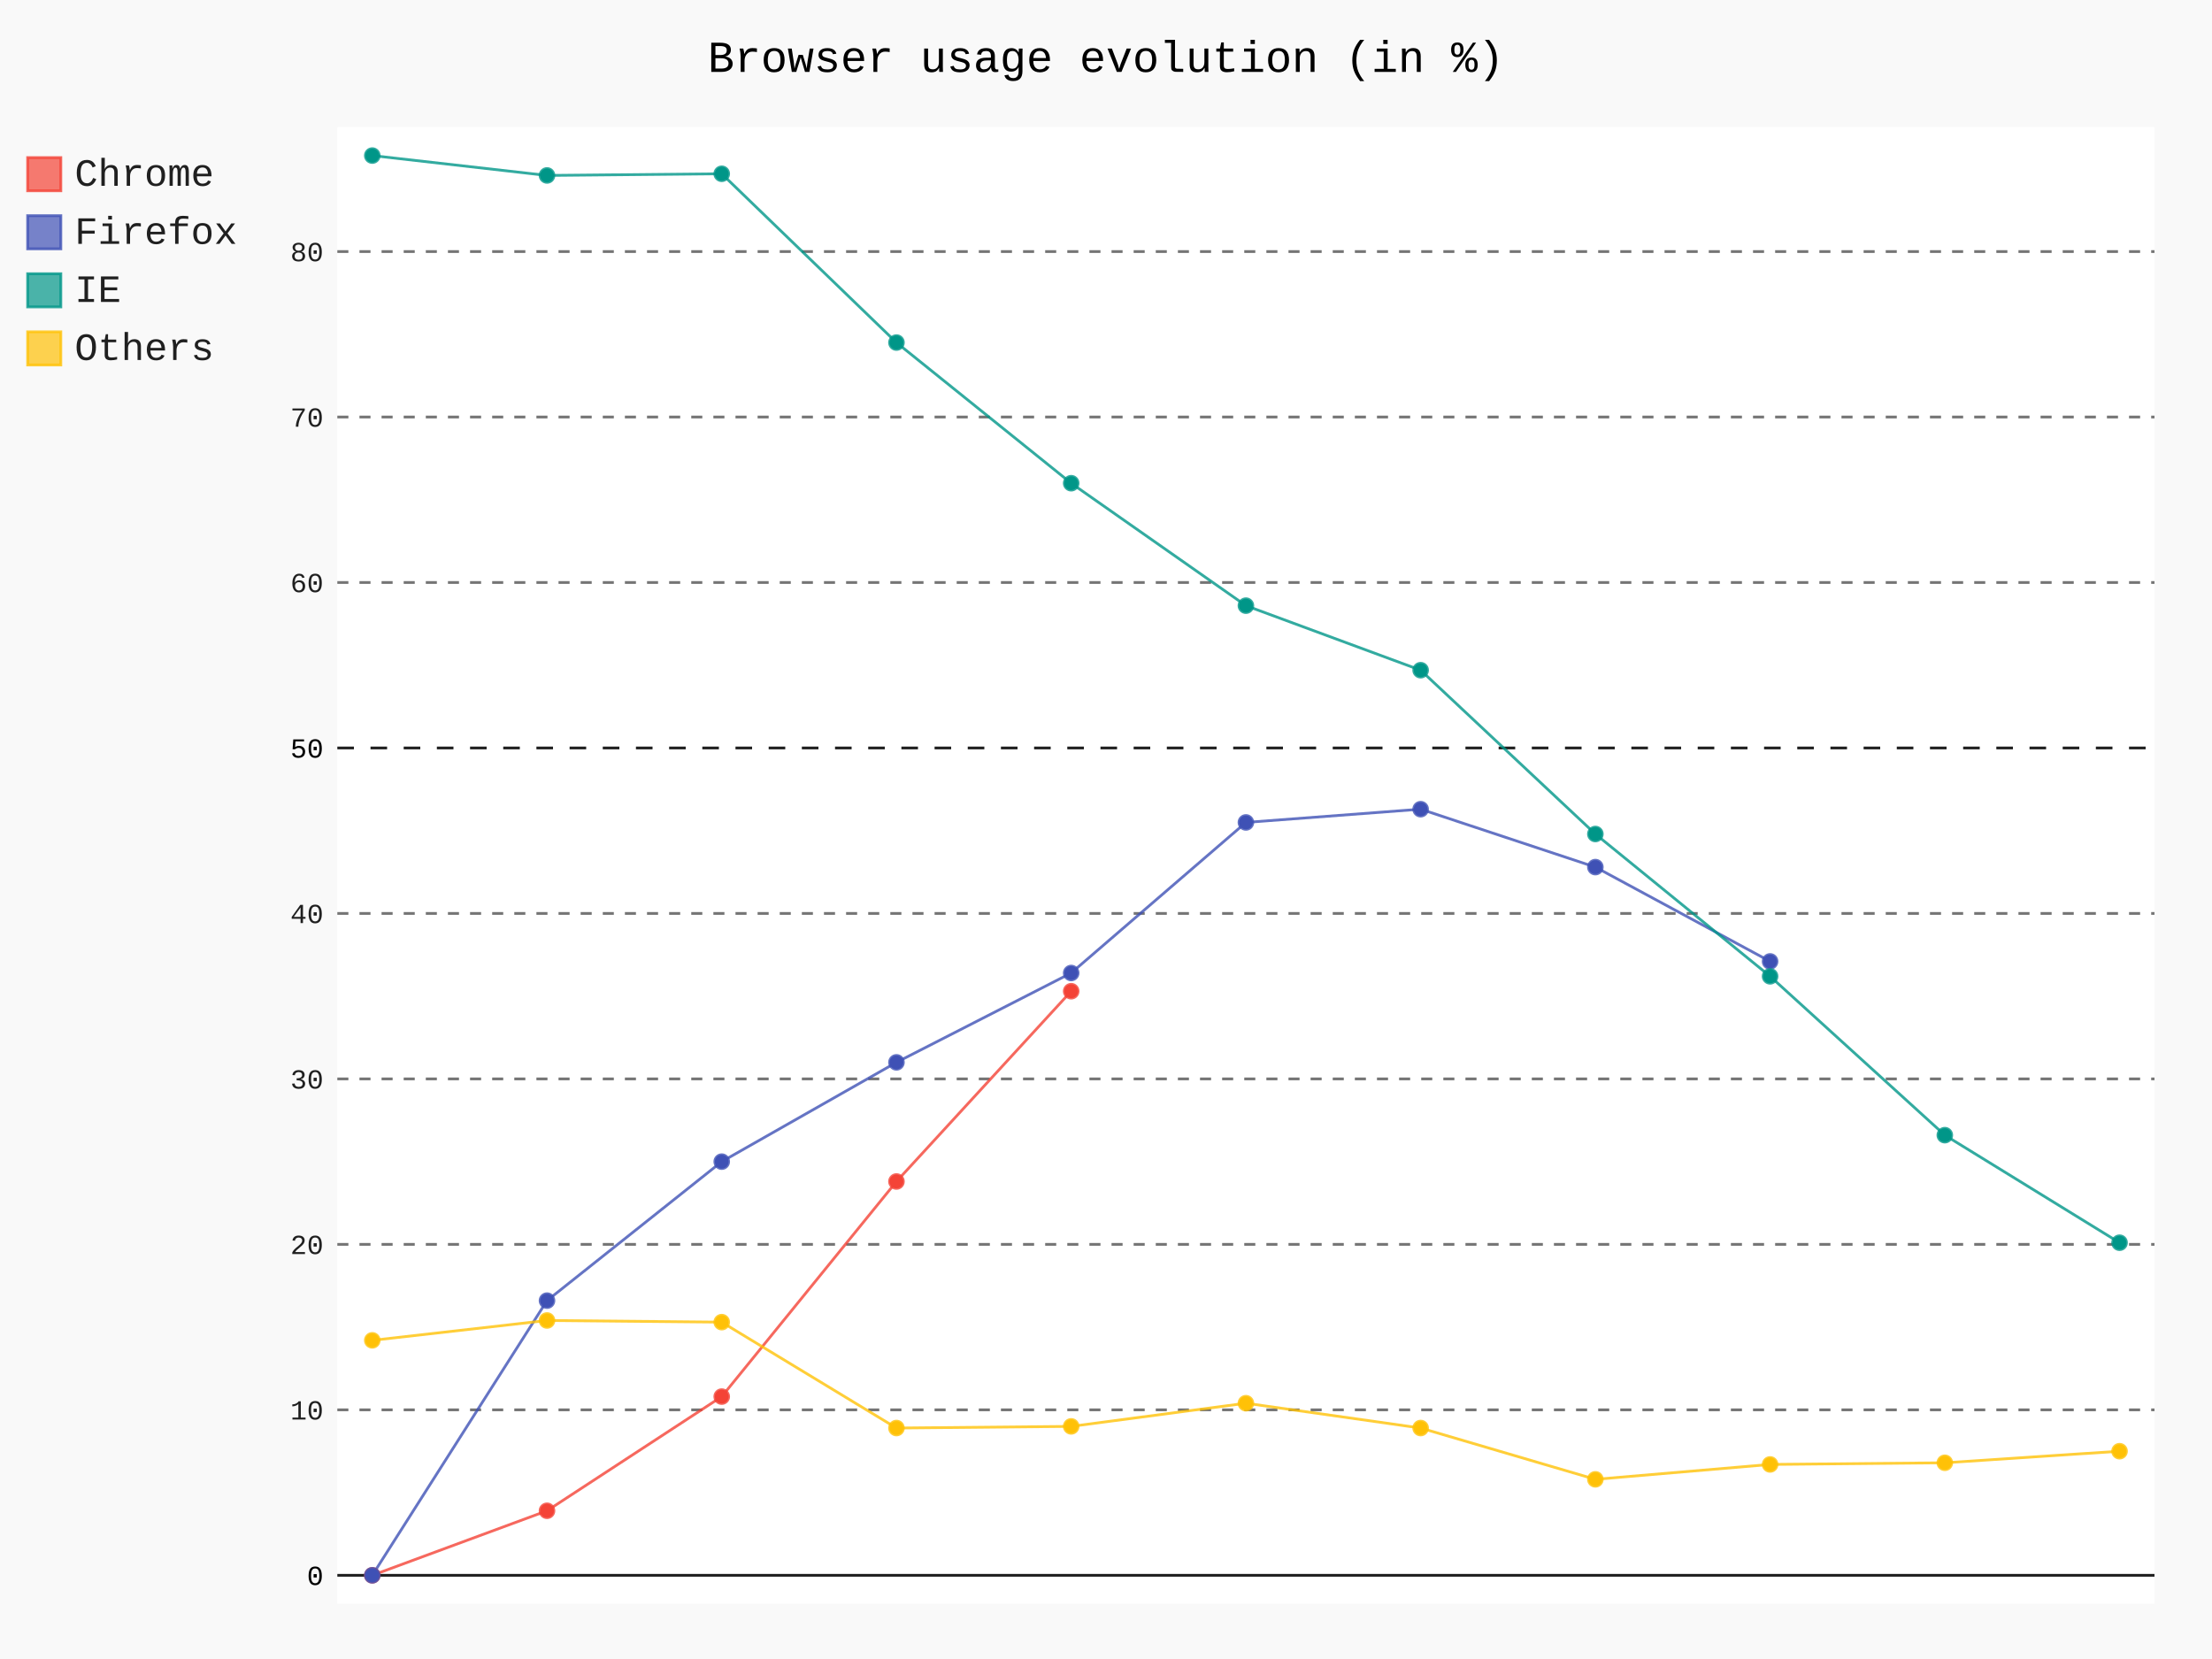
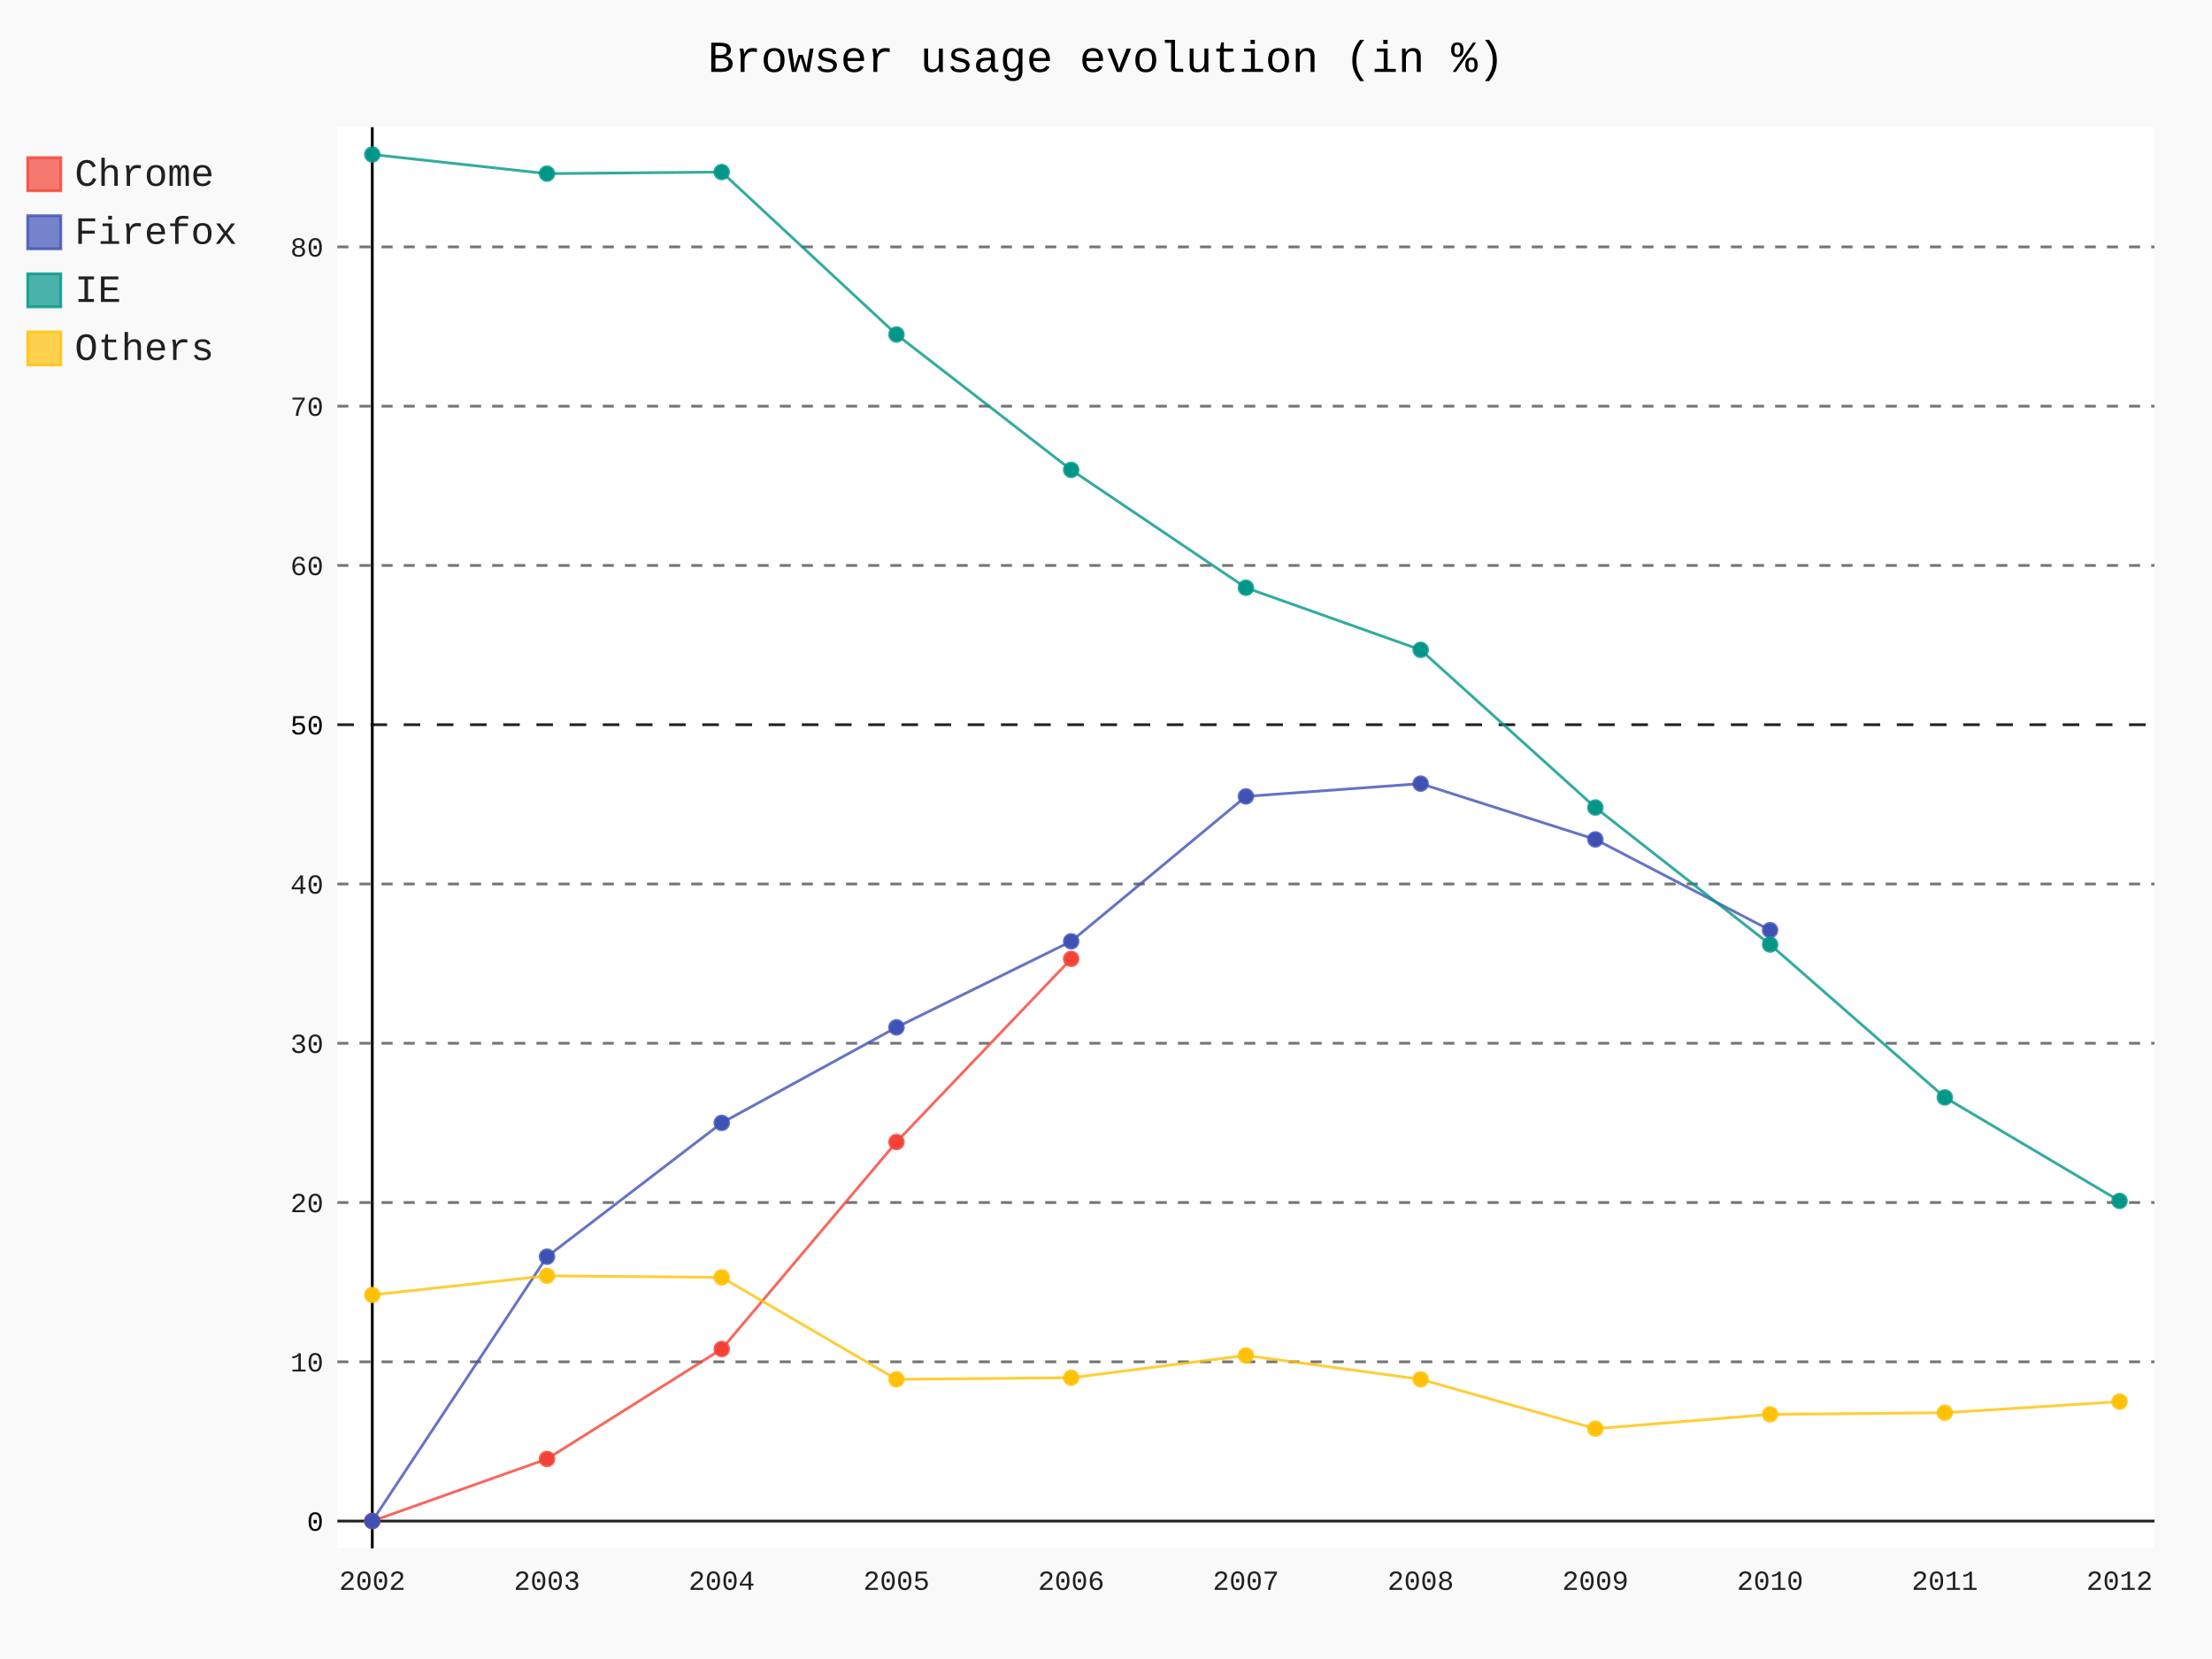
- <svg xmlns="http://www.w3.org/2000/svg" id="chart-f0e9ac0a-4214-4a1e-ac20-ee6604510bf4" class="pygal-chart" viewBox="0 0 800 600">
+ <svg xmlns="http://www.w3.org/2000/svg" id="chart-328ae382-4b91-4c0f-821b-92f6edd60b07" class="pygal-chart" viewBox="0 0 800 600">
  <defs>
-     <style type="text/css">#chart-f0e9ac0a-4214-4a1e-ac20-ee6604510bf4{-webkit-user-select:none;-webkit-font-smoothing:antialiased;font-family:Consolas,"Liberation Mono",Menlo,Courier,monospace}#chart-f0e9ac0a-4214-4a1e-ac20-ee6604510bf4 .title{font-family:Consolas,"Liberation Mono",Menlo,Courier,monospace;font-size:16px}#chart-f0e9ac0a-4214-4a1e-ac20-ee6604510bf4 .legends .legend text{font-family:Consolas,"Liberation Mono",Menlo,Courier,monospace;font-size:14px}#chart-f0e9ac0a-4214-4a1e-ac20-ee6604510bf4 .axis text{font-family:Consolas,"Liberation Mono",Menlo,Courier,monospace;font-size:10px}#chart-f0e9ac0a-4214-4a1e-ac20-ee6604510bf4 .axis text.major{font-family:Consolas,"Liberation Mono",Menlo,Courier,monospace;font-size:10px}#chart-f0e9ac0a-4214-4a1e-ac20-ee6604510bf4 .text-overlay text.value{font-family:Consolas,"Liberation Mono",Menlo,Courier,monospace;font-size:16px}#chart-f0e9ac0a-4214-4a1e-ac20-ee6604510bf4 .text-overlay text.label{font-family:Consolas,"Liberation Mono",Menlo,Courier,monospace;font-size:10px}#chart-f0e9ac0a-4214-4a1e-ac20-ee6604510bf4 .tooltip{font-family:Consolas,"Liberation Mono",Menlo,Courier,monospace;font-size:14px}#chart-f0e9ac0a-4214-4a1e-ac20-ee6604510bf4 text.no_data{font-family:Consolas,"Liberation Mono",Menlo,Courier,monospace;font-size:64px}
- #chart-f0e9ac0a-4214-4a1e-ac20-ee6604510bf4{background-color:rgba(249,249,249,1)}#chart-f0e9ac0a-4214-4a1e-ac20-ee6604510bf4 path,#chart-f0e9ac0a-4214-4a1e-ac20-ee6604510bf4 line,#chart-f0e9ac0a-4214-4a1e-ac20-ee6604510bf4 rect,#chart-f0e9ac0a-4214-4a1e-ac20-ee6604510bf4 circle{-webkit-transition:150ms;-moz-transition:150ms;transition:150ms}#chart-f0e9ac0a-4214-4a1e-ac20-ee6604510bf4 .graph &gt; .background{fill:rgba(249,249,249,1)}#chart-f0e9ac0a-4214-4a1e-ac20-ee6604510bf4 .plot &gt; .background{fill:rgba(255,255,255,1)}#chart-f0e9ac0a-4214-4a1e-ac20-ee6604510bf4 .graph{fill:rgba(0,0,0,.87)}#chart-f0e9ac0a-4214-4a1e-ac20-ee6604510bf4 text.no_data{fill:rgba(0,0,0,1)}#chart-f0e9ac0a-4214-4a1e-ac20-ee6604510bf4 .title{fill:rgba(0,0,0,1)}#chart-f0e9ac0a-4214-4a1e-ac20-ee6604510bf4 .legends .legend text{fill:rgba(0,0,0,.87)}#chart-f0e9ac0a-4214-4a1e-ac20-ee6604510bf4 .legends .legend:hover text{fill:rgba(0,0,0,1)}#chart-f0e9ac0a-4214-4a1e-ac20-ee6604510bf4 .axis .line{stroke:rgba(0,0,0,1)}#chart-f0e9ac0a-4214-4a1e-ac20-ee6604510bf4 .axis .guide.line{stroke:rgba(0,0,0,.54)}#chart-f0e9ac0a-4214-4a1e-ac20-ee6604510bf4 .axis .major.line{stroke:rgba(0,0,0,.87)}#chart-f0e9ac0a-4214-4a1e-ac20-ee6604510bf4 .axis text.major{fill:rgba(0,0,0,1)}#chart-f0e9ac0a-4214-4a1e-ac20-ee6604510bf4 .axis.y .guides:hover .guide.line,#chart-f0e9ac0a-4214-4a1e-ac20-ee6604510bf4 .line-graph .axis.x .guides:hover .guide.line,#chart-f0e9ac0a-4214-4a1e-ac20-ee6604510bf4 .stackedline-graph .axis.x .guides:hover .guide.line,#chart-f0e9ac0a-4214-4a1e-ac20-ee6604510bf4 .xy-graph .axis.x .guides:hover .guide.line{stroke:rgba(0,0,0,1)}#chart-f0e9ac0a-4214-4a1e-ac20-ee6604510bf4 .axis .guides:hover text{fill:rgba(0,0,0,1)}#chart-f0e9ac0a-4214-4a1e-ac20-ee6604510bf4 .reactive{fill-opacity:.7;stroke-opacity:.8}#chart-f0e9ac0a-4214-4a1e-ac20-ee6604510bf4 .ci{stroke:rgba(0,0,0,.87)}#chart-f0e9ac0a-4214-4a1e-ac20-ee6604510bf4 .reactive.active,#chart-f0e9ac0a-4214-4a1e-ac20-ee6604510bf4 .active .reactive{fill-opacity:.8;stroke-opacity:.9;stroke-width:4}#chart-f0e9ac0a-4214-4a1e-ac20-ee6604510bf4 .ci .reactive.active{stroke-width:1.5}#chart-f0e9ac0a-4214-4a1e-ac20-ee6604510bf4 .series text{fill:rgba(0,0,0,1)}#chart-f0e9ac0a-4214-4a1e-ac20-ee6604510bf4 .tooltip rect{fill:rgba(255,255,255,1);stroke:rgba(0,0,0,1);-webkit-transition:opacity 150ms;-moz-transition:opacity 150ms;transition:opacity 150ms}#chart-f0e9ac0a-4214-4a1e-ac20-ee6604510bf4 .tooltip .label{fill:rgba(0,0,0,.87)}#chart-f0e9ac0a-4214-4a1e-ac20-ee6604510bf4 .tooltip .label{fill:rgba(0,0,0,.87)}#chart-f0e9ac0a-4214-4a1e-ac20-ee6604510bf4 .tooltip .legend{font-size:.8em;fill:rgba(0,0,0,.54)}#chart-f0e9ac0a-4214-4a1e-ac20-ee6604510bf4 .tooltip .x_label{font-size:.6em;fill:rgba(0,0,0,1)}#chart-f0e9ac0a-4214-4a1e-ac20-ee6604510bf4 .tooltip .xlink{font-size:.5em;text-decoration:underline}#chart-f0e9ac0a-4214-4a1e-ac20-ee6604510bf4 .tooltip .value{font-size:1.5em}#chart-f0e9ac0a-4214-4a1e-ac20-ee6604510bf4 .bound{font-size:.5em}#chart-f0e9ac0a-4214-4a1e-ac20-ee6604510bf4 .max-value{font-size:.75em;fill:rgba(0,0,0,.54)}#chart-f0e9ac0a-4214-4a1e-ac20-ee6604510bf4 .map-element{fill:rgba(255,255,255,1);stroke:rgba(0,0,0,.54) !important}#chart-f0e9ac0a-4214-4a1e-ac20-ee6604510bf4 .map-element .reactive{fill-opacity:inherit;stroke-opacity:inherit}#chart-f0e9ac0a-4214-4a1e-ac20-ee6604510bf4 .color-0,#chart-f0e9ac0a-4214-4a1e-ac20-ee6604510bf4 .color-0 a:visited{stroke:#F44336;fill:#F44336}#chart-f0e9ac0a-4214-4a1e-ac20-ee6604510bf4 .color-1,#chart-f0e9ac0a-4214-4a1e-ac20-ee6604510bf4 .color-1 a:visited{stroke:#3F51B5;fill:#3F51B5}#chart-f0e9ac0a-4214-4a1e-ac20-ee6604510bf4 .color-2,#chart-f0e9ac0a-4214-4a1e-ac20-ee6604510bf4 .color-2 a:visited{stroke:#009688;fill:#009688}#chart-f0e9ac0a-4214-4a1e-ac20-ee6604510bf4 .color-3,#chart-f0e9ac0a-4214-4a1e-ac20-ee6604510bf4 .color-3 a:visited{stroke:#FFC107;fill:#FFC107}#chart-f0e9ac0a-4214-4a1e-ac20-ee6604510bf4 .text-overlay .color-0 text{fill:black}#chart-f0e9ac0a-4214-4a1e-ac20-ee6604510bf4 .text-overlay .color-1 text{fill:black}#chart-f0e9ac0a-4214-4a1e-ac20-ee6604510bf4 .text-overlay .color-2 text{fill:black}#chart-f0e9ac0a-4214-4a1e-ac20-ee6604510bf4 .text-overlay .color-3 text{fill:black}
- #chart-f0e9ac0a-4214-4a1e-ac20-ee6604510bf4 text.no_data{text-anchor:middle}#chart-f0e9ac0a-4214-4a1e-ac20-ee6604510bf4 .guide.line{fill:none}#chart-f0e9ac0a-4214-4a1e-ac20-ee6604510bf4 .centered{text-anchor:middle}#chart-f0e9ac0a-4214-4a1e-ac20-ee6604510bf4 .title{text-anchor:middle}#chart-f0e9ac0a-4214-4a1e-ac20-ee6604510bf4 .legends .legend text{fill-opacity:1}#chart-f0e9ac0a-4214-4a1e-ac20-ee6604510bf4 .axis.x text{text-anchor:middle}#chart-f0e9ac0a-4214-4a1e-ac20-ee6604510bf4 .axis.x:not(.web) text[transform]{text-anchor:start}#chart-f0e9ac0a-4214-4a1e-ac20-ee6604510bf4 .axis.x:not(.web) text[transform].backwards{text-anchor:end}#chart-f0e9ac0a-4214-4a1e-ac20-ee6604510bf4 .axis.y text{text-anchor:end}#chart-f0e9ac0a-4214-4a1e-ac20-ee6604510bf4 .axis.y text[transform].backwards{text-anchor:start}#chart-f0e9ac0a-4214-4a1e-ac20-ee6604510bf4 .axis.y2 text{text-anchor:start}#chart-f0e9ac0a-4214-4a1e-ac20-ee6604510bf4 .axis.y2 text[transform].backwards{text-anchor:end}#chart-f0e9ac0a-4214-4a1e-ac20-ee6604510bf4 .axis .guide.line{stroke-dasharray:4,4}#chart-f0e9ac0a-4214-4a1e-ac20-ee6604510bf4 .axis .major.guide.line{stroke-dasharray:6,6}#chart-f0e9ac0a-4214-4a1e-ac20-ee6604510bf4 .horizontal .axis.y .guide.line,#chart-f0e9ac0a-4214-4a1e-ac20-ee6604510bf4 .horizontal .axis.y2 .guide.line,#chart-f0e9ac0a-4214-4a1e-ac20-ee6604510bf4 .vertical .axis.x .guide.line{opacity:0}#chart-f0e9ac0a-4214-4a1e-ac20-ee6604510bf4 .horizontal .axis.always_show .guide.line,#chart-f0e9ac0a-4214-4a1e-ac20-ee6604510bf4 .vertical .axis.always_show .guide.line{opacity:1 !important}#chart-f0e9ac0a-4214-4a1e-ac20-ee6604510bf4 .axis.y .guides:hover .guide.line,#chart-f0e9ac0a-4214-4a1e-ac20-ee6604510bf4 .axis.y2 .guides:hover .guide.line,#chart-f0e9ac0a-4214-4a1e-ac20-ee6604510bf4 .axis.x .guides:hover .guide.line{opacity:1}#chart-f0e9ac0a-4214-4a1e-ac20-ee6604510bf4 .axis .guides:hover text{opacity:1}#chart-f0e9ac0a-4214-4a1e-ac20-ee6604510bf4 .nofill{fill:none}#chart-f0e9ac0a-4214-4a1e-ac20-ee6604510bf4 .subtle-fill{fill-opacity:.2}#chart-f0e9ac0a-4214-4a1e-ac20-ee6604510bf4 .dot{stroke-width:1px;fill-opacity:1}#chart-f0e9ac0a-4214-4a1e-ac20-ee6604510bf4 .dot.active{stroke-width:5px}#chart-f0e9ac0a-4214-4a1e-ac20-ee6604510bf4 .dot.negative{fill:transparent}#chart-f0e9ac0a-4214-4a1e-ac20-ee6604510bf4 text,#chart-f0e9ac0a-4214-4a1e-ac20-ee6604510bf4 tspan{stroke:none !important}#chart-f0e9ac0a-4214-4a1e-ac20-ee6604510bf4 .series text.active{opacity:1}#chart-f0e9ac0a-4214-4a1e-ac20-ee6604510bf4 .tooltip rect{fill-opacity:.95;stroke-width:.5}#chart-f0e9ac0a-4214-4a1e-ac20-ee6604510bf4 .tooltip text{fill-opacity:1}#chart-f0e9ac0a-4214-4a1e-ac20-ee6604510bf4 .showable{visibility:hidden}#chart-f0e9ac0a-4214-4a1e-ac20-ee6604510bf4 .showable.shown{visibility:visible}#chart-f0e9ac0a-4214-4a1e-ac20-ee6604510bf4 .gauge-background{fill:rgba(229,229,229,1);stroke:none}#chart-f0e9ac0a-4214-4a1e-ac20-ee6604510bf4 .bg-lines{stroke:rgba(249,249,249,1);stroke-width:2px}</style>
+     <style type="text/css">#chart-328ae382-4b91-4c0f-821b-92f6edd60b07{-webkit-user-select:none;-webkit-font-smoothing:antialiased;font-family:Consolas,"Liberation Mono",Menlo,Courier,monospace}#chart-328ae382-4b91-4c0f-821b-92f6edd60b07 .title{font-family:Consolas,"Liberation Mono",Menlo,Courier,monospace;font-size:16px}#chart-328ae382-4b91-4c0f-821b-92f6edd60b07 .legends .legend text{font-family:Consolas,"Liberation Mono",Menlo,Courier,monospace;font-size:14px}#chart-328ae382-4b91-4c0f-821b-92f6edd60b07 .axis text{font-family:Consolas,"Liberation Mono",Menlo,Courier,monospace;font-size:10px}#chart-328ae382-4b91-4c0f-821b-92f6edd60b07 .axis text.major{font-family:Consolas,"Liberation Mono",Menlo,Courier,monospace;font-size:10px}#chart-328ae382-4b91-4c0f-821b-92f6edd60b07 .text-overlay text.value{font-family:Consolas,"Liberation Mono",Menlo,Courier,monospace;font-size:16px}#chart-328ae382-4b91-4c0f-821b-92f6edd60b07 .text-overlay text.label{font-family:Consolas,"Liberation Mono",Menlo,Courier,monospace;font-size:10px}#chart-328ae382-4b91-4c0f-821b-92f6edd60b07 .tooltip{font-family:Consolas,"Liberation Mono",Menlo,Courier,monospace;font-size:14px}#chart-328ae382-4b91-4c0f-821b-92f6edd60b07 text.no_data{font-family:Consolas,"Liberation Mono",Menlo,Courier,monospace;font-size:64px}
+ #chart-328ae382-4b91-4c0f-821b-92f6edd60b07{background-color:rgba(249,249,249,1)}#chart-328ae382-4b91-4c0f-821b-92f6edd60b07 path,#chart-328ae382-4b91-4c0f-821b-92f6edd60b07 line,#chart-328ae382-4b91-4c0f-821b-92f6edd60b07 rect,#chart-328ae382-4b91-4c0f-821b-92f6edd60b07 circle{-webkit-transition:150ms;-moz-transition:150ms;transition:150ms}#chart-328ae382-4b91-4c0f-821b-92f6edd60b07 .graph &gt; .background{fill:rgba(249,249,249,1)}#chart-328ae382-4b91-4c0f-821b-92f6edd60b07 .plot &gt; .background{fill:rgba(255,255,255,1)}#chart-328ae382-4b91-4c0f-821b-92f6edd60b07 .graph{fill:rgba(0,0,0,.87)}#chart-328ae382-4b91-4c0f-821b-92f6edd60b07 text.no_data{fill:rgba(0,0,0,1)}#chart-328ae382-4b91-4c0f-821b-92f6edd60b07 .title{fill:rgba(0,0,0,1)}#chart-328ae382-4b91-4c0f-821b-92f6edd60b07 .legends .legend text{fill:rgba(0,0,0,.87)}#chart-328ae382-4b91-4c0f-821b-92f6edd60b07 .legends .legend:hover text{fill:rgba(0,0,0,1)}#chart-328ae382-4b91-4c0f-821b-92f6edd60b07 .axis .line{stroke:rgba(0,0,0,1)}#chart-328ae382-4b91-4c0f-821b-92f6edd60b07 .axis .guide.line{stroke:rgba(0,0,0,.54)}#chart-328ae382-4b91-4c0f-821b-92f6edd60b07 .axis .major.line{stroke:rgba(0,0,0,.87)}#chart-328ae382-4b91-4c0f-821b-92f6edd60b07 .axis text.major{fill:rgba(0,0,0,1)}#chart-328ae382-4b91-4c0f-821b-92f6edd60b07 .axis.y .guides:hover .guide.line,#chart-328ae382-4b91-4c0f-821b-92f6edd60b07 .line-graph .axis.x .guides:hover .guide.line,#chart-328ae382-4b91-4c0f-821b-92f6edd60b07 .stackedline-graph .axis.x .guides:hover .guide.line,#chart-328ae382-4b91-4c0f-821b-92f6edd60b07 .xy-graph .axis.x .guides:hover .guide.line{stroke:rgba(0,0,0,1)}#chart-328ae382-4b91-4c0f-821b-92f6edd60b07 .axis .guides:hover text{fill:rgba(0,0,0,1)}#chart-328ae382-4b91-4c0f-821b-92f6edd60b07 .reactive{fill-opacity:.7;stroke-opacity:.8}#chart-328ae382-4b91-4c0f-821b-92f6edd60b07 .ci{stroke:rgba(0,0,0,.87)}#chart-328ae382-4b91-4c0f-821b-92f6edd60b07 .reactive.active,#chart-328ae382-4b91-4c0f-821b-92f6edd60b07 .active .reactive{fill-opacity:.8;stroke-opacity:.9;stroke-width:4}#chart-328ae382-4b91-4c0f-821b-92f6edd60b07 .ci .reactive.active{stroke-width:1.5}#chart-328ae382-4b91-4c0f-821b-92f6edd60b07 .series text{fill:rgba(0,0,0,1)}#chart-328ae382-4b91-4c0f-821b-92f6edd60b07 .tooltip rect{fill:rgba(255,255,255,1);stroke:rgba(0,0,0,1);-webkit-transition:opacity 150ms;-moz-transition:opacity 150ms;transition:opacity 150ms}#chart-328ae382-4b91-4c0f-821b-92f6edd60b07 .tooltip .label{fill:rgba(0,0,0,.87)}#chart-328ae382-4b91-4c0f-821b-92f6edd60b07 .tooltip .label{fill:rgba(0,0,0,.87)}#chart-328ae382-4b91-4c0f-821b-92f6edd60b07 .tooltip .legend{font-size:.8em;fill:rgba(0,0,0,.54)}#chart-328ae382-4b91-4c0f-821b-92f6edd60b07 .tooltip .x_label{font-size:.6em;fill:rgba(0,0,0,1)}#chart-328ae382-4b91-4c0f-821b-92f6edd60b07 .tooltip .xlink{font-size:.5em;text-decoration:underline}#chart-328ae382-4b91-4c0f-821b-92f6edd60b07 .tooltip .value{font-size:1.5em}#chart-328ae382-4b91-4c0f-821b-92f6edd60b07 .bound{font-size:.5em}#chart-328ae382-4b91-4c0f-821b-92f6edd60b07 .max-value{font-size:.75em;fill:rgba(0,0,0,.54)}#chart-328ae382-4b91-4c0f-821b-92f6edd60b07 .map-element{fill:rgba(255,255,255,1);stroke:rgba(0,0,0,.54) !important}#chart-328ae382-4b91-4c0f-821b-92f6edd60b07 .map-element .reactive{fill-opacity:inherit;stroke-opacity:inherit}#chart-328ae382-4b91-4c0f-821b-92f6edd60b07 .color-0,#chart-328ae382-4b91-4c0f-821b-92f6edd60b07 .color-0 a:visited{stroke:#F44336;fill:#F44336}#chart-328ae382-4b91-4c0f-821b-92f6edd60b07 .color-1,#chart-328ae382-4b91-4c0f-821b-92f6edd60b07 .color-1 a:visited{stroke:#3F51B5;fill:#3F51B5}#chart-328ae382-4b91-4c0f-821b-92f6edd60b07 .color-2,#chart-328ae382-4b91-4c0f-821b-92f6edd60b07 .color-2 a:visited{stroke:#009688;fill:#009688}#chart-328ae382-4b91-4c0f-821b-92f6edd60b07 .color-3,#chart-328ae382-4b91-4c0f-821b-92f6edd60b07 .color-3 a:visited{stroke:#FFC107;fill:#FFC107}#chart-328ae382-4b91-4c0f-821b-92f6edd60b07 .text-overlay .color-0 text{fill:black}#chart-328ae382-4b91-4c0f-821b-92f6edd60b07 .text-overlay .color-1 text{fill:black}#chart-328ae382-4b91-4c0f-821b-92f6edd60b07 .text-overlay .color-2 text{fill:black}#chart-328ae382-4b91-4c0f-821b-92f6edd60b07 .text-overlay .color-3 text{fill:black}
+ #chart-328ae382-4b91-4c0f-821b-92f6edd60b07 text.no_data{text-anchor:middle}#chart-328ae382-4b91-4c0f-821b-92f6edd60b07 .guide.line{fill:none}#chart-328ae382-4b91-4c0f-821b-92f6edd60b07 .centered{text-anchor:middle}#chart-328ae382-4b91-4c0f-821b-92f6edd60b07 .title{text-anchor:middle}#chart-328ae382-4b91-4c0f-821b-92f6edd60b07 .legends .legend text{fill-opacity:1}#chart-328ae382-4b91-4c0f-821b-92f6edd60b07 .axis.x text{text-anchor:middle}#chart-328ae382-4b91-4c0f-821b-92f6edd60b07 .axis.x:not(.web) text[transform]{text-anchor:start}#chart-328ae382-4b91-4c0f-821b-92f6edd60b07 .axis.x:not(.web) text[transform].backwards{text-anchor:end}#chart-328ae382-4b91-4c0f-821b-92f6edd60b07 .axis.y text{text-anchor:end}#chart-328ae382-4b91-4c0f-821b-92f6edd60b07 .axis.y text[transform].backwards{text-anchor:start}#chart-328ae382-4b91-4c0f-821b-92f6edd60b07 .axis.y2 text{text-anchor:start}#chart-328ae382-4b91-4c0f-821b-92f6edd60b07 .axis.y2 text[transform].backwards{text-anchor:end}#chart-328ae382-4b91-4c0f-821b-92f6edd60b07 .axis .guide.line{stroke-dasharray:4,4}#chart-328ae382-4b91-4c0f-821b-92f6edd60b07 .axis .major.guide.line{stroke-dasharray:6,6}#chart-328ae382-4b91-4c0f-821b-92f6edd60b07 .horizontal .axis.y .guide.line,#chart-328ae382-4b91-4c0f-821b-92f6edd60b07 .horizontal .axis.y2 .guide.line,#chart-328ae382-4b91-4c0f-821b-92f6edd60b07 .vertical .axis.x .guide.line{opacity:0}#chart-328ae382-4b91-4c0f-821b-92f6edd60b07 .horizontal .axis.always_show .guide.line,#chart-328ae382-4b91-4c0f-821b-92f6edd60b07 .vertical .axis.always_show .guide.line{opacity:1 !important}#chart-328ae382-4b91-4c0f-821b-92f6edd60b07 .axis.y .guides:hover .guide.line,#chart-328ae382-4b91-4c0f-821b-92f6edd60b07 .axis.y2 .guides:hover .guide.line,#chart-328ae382-4b91-4c0f-821b-92f6edd60b07 .axis.x .guides:hover .guide.line{opacity:1}#chart-328ae382-4b91-4c0f-821b-92f6edd60b07 .axis .guides:hover text{opacity:1}#chart-328ae382-4b91-4c0f-821b-92f6edd60b07 .nofill{fill:none}#chart-328ae382-4b91-4c0f-821b-92f6edd60b07 .subtle-fill{fill-opacity:.2}#chart-328ae382-4b91-4c0f-821b-92f6edd60b07 .dot{stroke-width:1px;fill-opacity:1}#chart-328ae382-4b91-4c0f-821b-92f6edd60b07 .dot.active{stroke-width:5px}#chart-328ae382-4b91-4c0f-821b-92f6edd60b07 .dot.negative{fill:transparent}#chart-328ae382-4b91-4c0f-821b-92f6edd60b07 text,#chart-328ae382-4b91-4c0f-821b-92f6edd60b07 tspan{stroke:none !important}#chart-328ae382-4b91-4c0f-821b-92f6edd60b07 .series text.active{opacity:1}#chart-328ae382-4b91-4c0f-821b-92f6edd60b07 .tooltip rect{fill-opacity:.95;stroke-width:.5}#chart-328ae382-4b91-4c0f-821b-92f6edd60b07 .tooltip text{fill-opacity:1}#chart-328ae382-4b91-4c0f-821b-92f6edd60b07 .showable{visibility:hidden}#chart-328ae382-4b91-4c0f-821b-92f6edd60b07 .showable.shown{visibility:visible}#chart-328ae382-4b91-4c0f-821b-92f6edd60b07 .gauge-background{fill:rgba(229,229,229,1);stroke:none}#chart-328ae382-4b91-4c0f-821b-92f6edd60b07 .bg-lines{stroke:rgba(249,249,249,1);stroke-width:2px}</style>
  </defs>
  <g class="graph line-graph vertical">
    <rect class="background" height="600" width="800" x="0" y="0" />
    <g class="plot" transform="translate(122, 46)">
-       <rect class="background" height="534" width="657.2" x="0" y="0" />
+       <rect class="background" height="514" width="657.2" x="0" y="0" />
      <g class="axis y">
        <g class="guides">
-           <path class="axis major line" d="M0 523.731 h657.2" />
-           <text class="major" x="-5" y="527.231">0</text>
-         </g>
-         <g class="guides">
-           <path class="guide line" d="M0 463.887 h657.2" />
-           <text class="" x="-5" y="467.387">10</text>
-         </g>
-         <g class="guides">
-           <path class="guide line" d="M0 404.043 h657.2" />
-           <text class="" x="-5" y="407.543">20</text>
-         </g>
-         <g class="guides">
-           <path class="guide line" d="M0 344.199 h657.2" />
-           <text class="" x="-5" y="347.699">30</text>
-         </g>
-         <g class="guides">
-           <path class="guide line" d="M0 284.355 h657.2" />
-           <text class="" x="-5" y="287.855">40</text>
-         </g>
-         <g class="guides">
-           <path class="major guide line" d="M0 224.511 h657.2" />
-           <text class="major" x="-5" y="228.011">50</text>
-         </g>
-         <g class="guides">
-           <path class="guide line" d="M0 164.667 h657.2" />
-           <text class="" x="-5" y="168.167">60</text>
-         </g>
-         <g class="guides">
-           <path class="guide line" d="M0 104.823 h657.2" />
-           <text class="" x="-5" y="108.323">70</text>
-         </g>
-         <g class="guides">
-           <path class="guide line" d="M0 44.979 h657.2" />
-           <text class="" x="-5" y="48.479">80</text>
+           <path class="axis major line" d="M0 504.115 h657.2" />
+           <text class="major" x="-5" y="507.615">0</text>
+         </g>
+         <g class="guides">
+           <path class="guide line" d="M0 446.513 h657.2" />
+           <text class="" x="-5" y="450.013">10</text>
+         </g>
+         <g class="guides">
+           <path class="guide line" d="M0 388.91 h657.2" />
+           <text class="" x="-5" y="392.41">20</text>
+         </g>
+         <g class="guides">
+           <path class="guide line" d="M0 331.307 h657.2" />
+           <text class="" x="-5" y="334.807">30</text>
+         </g>
+         <g class="guides">
+           <path class="guide line" d="M0 273.705 h657.2" />
+           <text class="" x="-5" y="277.205">40</text>
+         </g>
+         <g class="guides">
+           <path class="major guide line" d="M0 216.102 h657.2" />
+           <text class="major" x="-5" y="219.602">50</text>
+         </g>
+         <g class="guides">
+           <path class="guide line" d="M0 158.499 h657.2" />
+           <text class="" x="-5" y="161.999">60</text>
+         </g>
+         <g class="guides">
+           <path class="guide line" d="M0 100.897 h657.2" />
+           <text class="" x="-5" y="104.397">70</text>
+         </g>
+         <g class="guides">
+           <path class="guide line" d="M0 43.294 h657.2" />
+           <text class="" x="-5" y="46.794">80</text>
+         </g>
+       </g>
+       <g class="axis x">
+         <g class="guides">
+           <path class="line" d="M12.638 0 v514" />
+           <text class="" x="12.638" y="529.0">2002</text>
+         </g>
+         <g class="guides">
+           <path class="guide line" d="M75.831 0 v514" />
+           <text class="" x="75.831" y="529.0">2003</text>
+         </g>
+         <g class="guides">
+           <path class="guide line" d="M139.023 0 v514" />
+           <text class="" x="139.023" y="529.0">2004</text>
+         </g>
+         <g class="guides">
+           <path class="guide line" d="M202.215 0 v514" />
+           <text class="" x="202.215" y="529.0">2005</text>
+         </g>
+         <g class="guides">
+           <path class="guide line" d="M265.408 0 v514" />
+           <text class="" x="265.408" y="529.0">2006</text>
+         </g>
+         <g class="guides">
+           <path class="guide line" d="M328.6 0 v514" />
+           <text class="" x="328.6" y="529.0">2007</text>
+         </g>
+         <g class="guides">
+           <path class="guide line" d="M391.792 0 v514" />
+           <text class="" x="391.792" y="529.0">2008</text>
+         </g>
+         <g class="guides">
+           <path class="guide line" d="M454.985 0 v514" />
+           <text class="" x="454.985" y="529.0">2009</text>
+         </g>
+         <g class="guides">
+           <path class="guide line" d="M518.177 0 v514" />
+           <text class="" x="518.177" y="529.0">2010</text>
+         </g>
+         <g class="guides">
+           <path class="guide line" d="M581.369 0 v514" />
+           <text class="" x="581.369" y="529.0">2011</text>
+         </g>
+         <g class="guides">
+           <path class="guide line" d="M644.562 0 v514" />
+           <text class="" x="644.562" y="529.0">2012</text>
        </g>
      </g>
      <g class="series serie-0 color-0">
-         <path class="line reactive nofill" d="M12.638 523.731 L75.831 500.392 139.023 459.099 202.215 381.302 265.408 312.481" />
+         <path class="line reactive nofill" d="M12.638 504.115 L75.831 481.65 139.023 441.905 202.215 367.021 265.408 300.778" />
      </g>
      <g class="series serie-1 color-1">
-         <path class="line reactive nofill" d="M12.638 523.731 L75.831 424.39 139.023 374.121 202.215 338.214 265.408 305.899 328.6 251.441 391.792 246.653 454.985 267.598 518.177 301.71" />
+         <path class="line reactive nofill" d="M12.638 504.115 L75.831 408.495 139.023 360.109 202.215 325.547 265.408 294.442 328.6 242.023 391.792 237.415 454.985 257.576 518.177 290.41" />
      </g>
      <g class="series serie-2 color-2">
-         <path class="line reactive nofill" d="M12.638 10.269 L75.831 17.451 139.023 16.852 202.215 77.893 265.408 128.76 328.6 173.045 391.792 196.384 454.985 255.63 518.177 307.095 581.369 364.546 644.562 403.444" />
+         <path class="line reactive nofill" d="M12.638 9.885 L75.831 16.797 139.023 16.221 202.215 74.976 265.408 123.938 328.6 166.564 391.792 189.029 454.985 246.055 518.177 295.594 581.369 350.892 644.562 388.334" />
      </g>
      <g class="series serie-3 color-3">
-         <path class="line reactive nofill" d="M12.638 438.752 L75.831 431.571 139.023 432.169 202.215 470.47 265.408 469.871 328.6 461.493 391.792 470.47 454.985 489.021 518.177 483.635 581.369 483.037 644.562 478.848" />
+         <path class="line reactive nofill" d="M12.638 422.32 L75.831 415.407 139.023 415.983 202.215 452.849 265.408 452.273 328.6 444.209 391.792 452.849 454.985 470.706 518.177 465.522 581.369 464.946 644.562 460.913" />
      </g>
    </g>
    <g class="titles">
      <text class="title plot_title" x="400.0" y="26">Browser usage evolution (in %)</text>
    </g>
    <g class="plot overlay" transform="translate(122, 46)">
      <g class="series serie-0 color-0">
        <g class="dots">
-           <circle class="dot reactive tooltip-trigger" cx="12.638" cy="523.731" r="2.5" />
-         </g>
-         <g class="dots">
-           <circle class="dot reactive tooltip-trigger" cx="75.831" cy="500.392" r="2.5" />
-         </g>
-         <g class="dots">
-           <circle class="dot reactive tooltip-trigger" cx="139.023" cy="459.099" r="2.5" />
-         </g>
-         <g class="dots">
-           <circle class="dot reactive tooltip-trigger" cx="202.215" cy="381.302" r="2.5" />
-         </g>
-         <g class="dots">
-           <circle class="dot reactive tooltip-trigger" cx="265.408" cy="312.481" r="2.5" />
+           <circle class="dot reactive tooltip-trigger" cx="12.638" cy="504.115" r="2.5" />
+         </g>
+         <g class="dots">
+           <circle class="dot reactive tooltip-trigger" cx="75.831" cy="481.65" r="2.5" />
+         </g>
+         <g class="dots">
+           <circle class="dot reactive tooltip-trigger" cx="139.023" cy="441.905" r="2.5" />
+         </g>
+         <g class="dots">
+           <circle class="dot reactive tooltip-trigger" cx="202.215" cy="367.021" r="2.5" />
+         </g>
+         <g class="dots">
+           <circle class="dot reactive tooltip-trigger" cx="265.408" cy="300.778" r="2.5" />
        </g>
      </g>
      <g class="series serie-1 color-1">
        <g class="dots">
-           <circle class="dot reactive tooltip-trigger" cx="12.638" cy="523.731" r="2.5" />
-         </g>
-         <g class="dots">
-           <circle class="dot reactive tooltip-trigger" cx="75.831" cy="424.39" r="2.5" />
-         </g>
-         <g class="dots">
-           <circle class="dot reactive tooltip-trigger" cx="139.023" cy="374.121" r="2.5" />
-         </g>
-         <g class="dots">
-           <circle class="dot reactive tooltip-trigger" cx="202.215" cy="338.214" r="2.5" />
-         </g>
-         <g class="dots">
-           <circle class="dot reactive tooltip-trigger" cx="265.408" cy="305.899" r="2.5" />
-         </g>
-         <g class="dots">
-           <circle class="dot reactive tooltip-trigger" cx="328.6" cy="251.441" r="2.5" />
-         </g>
-         <g class="dots">
-           <circle class="dot reactive tooltip-trigger" cx="391.792" cy="246.653" r="2.5" />
-         </g>
-         <g class="dots">
-           <circle class="dot reactive tooltip-trigger" cx="454.985" cy="267.598" r="2.5" />
-         </g>
-         <g class="dots">
-           <circle class="dot reactive tooltip-trigger" cx="518.177" cy="301.71" r="2.5" />
+           <circle class="dot reactive tooltip-trigger" cx="12.638" cy="504.115" r="2.5" />
+         </g>
+         <g class="dots">
+           <circle class="dot reactive tooltip-trigger" cx="75.831" cy="408.495" r="2.5" />
+         </g>
+         <g class="dots">
+           <circle class="dot reactive tooltip-trigger" cx="139.023" cy="360.109" r="2.5" />
+         </g>
+         <g class="dots">
+           <circle class="dot reactive tooltip-trigger" cx="202.215" cy="325.547" r="2.5" />
+         </g>
+         <g class="dots">
+           <circle class="dot reactive tooltip-trigger" cx="265.408" cy="294.442" r="2.5" />
+         </g>
+         <g class="dots">
+           <circle class="dot reactive tooltip-trigger" cx="328.6" cy="242.023" r="2.5" />
+         </g>
+         <g class="dots">
+           <circle class="dot reactive tooltip-trigger" cx="391.792" cy="237.415" r="2.5" />
+         </g>
+         <g class="dots">
+           <circle class="dot reactive tooltip-trigger" cx="454.985" cy="257.576" r="2.5" />
+         </g>
+         <g class="dots">
+           <circle class="dot reactive tooltip-trigger" cx="518.177" cy="290.41" r="2.5" />
        </g>
      </g>
      <g class="series serie-2 color-2">
        <g class="dots">
-           <circle class="dot reactive tooltip-trigger" cx="12.638" cy="10.269" r="2.5" />
-         </g>
-         <g class="dots">
-           <circle class="dot reactive tooltip-trigger" cx="75.831" cy="17.451" r="2.5" />
-         </g>
-         <g class="dots">
-           <circle class="dot reactive tooltip-trigger" cx="139.023" cy="16.852" r="2.5" />
-         </g>
-         <g class="dots">
-           <circle class="dot reactive tooltip-trigger" cx="202.215" cy="77.893" r="2.5" />
-         </g>
-         <g class="dots">
-           <circle class="dot reactive tooltip-trigger" cx="265.408" cy="128.76" r="2.5" />
-         </g>
-         <g class="dots">
-           <circle class="dot reactive tooltip-trigger" cx="328.6" cy="173.045" r="2.5" />
-         </g>
-         <g class="dots">
-           <circle class="dot reactive tooltip-trigger" cx="391.792" cy="196.384" r="2.5" />
-         </g>
-         <g class="dots">
-           <circle class="dot reactive tooltip-trigger" cx="454.985" cy="255.63" r="2.5" />
-         </g>
-         <g class="dots">
-           <circle class="dot reactive tooltip-trigger" cx="518.177" cy="307.095" r="2.5" />
-         </g>
-         <g class="dots">
-           <circle class="dot reactive tooltip-trigger" cx="581.369" cy="364.546" r="2.5" />
-         </g>
-         <g class="dots">
-           <circle class="dot reactive tooltip-trigger" cx="644.562" cy="403.444" r="2.5" />
+           <circle class="dot reactive tooltip-trigger" cx="12.638" cy="9.885" r="2.5" />
+         </g>
+         <g class="dots">
+           <circle class="dot reactive tooltip-trigger" cx="75.831" cy="16.797" r="2.5" />
+         </g>
+         <g class="dots">
+           <circle class="dot reactive tooltip-trigger" cx="139.023" cy="16.221" r="2.5" />
+         </g>
+         <g class="dots">
+           <circle class="dot reactive tooltip-trigger" cx="202.215" cy="74.976" r="2.5" />
+         </g>
+         <g class="dots">
+           <circle class="dot reactive tooltip-trigger" cx="265.408" cy="123.938" r="2.5" />
+         </g>
+         <g class="dots">
+           <circle class="dot reactive tooltip-trigger" cx="328.6" cy="166.564" r="2.5" />
+         </g>
+         <g class="dots">
+           <circle class="dot reactive tooltip-trigger" cx="391.792" cy="189.029" r="2.5" />
+         </g>
+         <g class="dots">
+           <circle class="dot reactive tooltip-trigger" cx="454.985" cy="246.055" r="2.5" />
+         </g>
+         <g class="dots">
+           <circle class="dot reactive tooltip-trigger" cx="518.177" cy="295.594" r="2.5" />
+         </g>
+         <g class="dots">
+           <circle class="dot reactive tooltip-trigger" cx="581.369" cy="350.892" r="2.5" />
+         </g>
+         <g class="dots">
+           <circle class="dot reactive tooltip-trigger" cx="644.562" cy="388.334" r="2.5" />
        </g>
      </g>
      <g class="series serie-3 color-3">
        <g class="dots">
-           <circle class="dot reactive tooltip-trigger" cx="12.638" cy="438.752" r="2.5" />
-         </g>
-         <g class="dots">
-           <circle class="dot reactive tooltip-trigger" cx="75.831" cy="431.571" r="2.5" />
-         </g>
-         <g class="dots">
-           <circle class="dot reactive tooltip-trigger" cx="139.023" cy="432.169" r="2.5" />
-         </g>
-         <g class="dots">
-           <circle class="dot reactive tooltip-trigger" cx="202.215" cy="470.47" r="2.5" />
-         </g>
-         <g class="dots">
-           <circle class="dot reactive tooltip-trigger" cx="265.408" cy="469.871" r="2.5" />
-         </g>
-         <g class="dots">
-           <circle class="dot reactive tooltip-trigger" cx="328.6" cy="461.493" r="2.5" />
-         </g>
-         <g class="dots">
-           <circle class="dot reactive tooltip-trigger" cx="391.792" cy="470.47" r="2.5" />
-         </g>
-         <g class="dots">
-           <circle class="dot reactive tooltip-trigger" cx="454.985" cy="489.021" r="2.5" />
-         </g>
-         <g class="dots">
-           <circle class="dot reactive tooltip-trigger" cx="518.177" cy="483.635" r="2.5" />
-         </g>
-         <g class="dots">
-           <circle class="dot reactive tooltip-trigger" cx="581.369" cy="483.037" r="2.5" />
-         </g>
-         <g class="dots">
-           <circle class="dot reactive tooltip-trigger" cx="644.562" cy="478.848" r="2.5" />
+           <circle class="dot reactive tooltip-trigger" cx="12.638" cy="422.32" r="2.5" />
+         </g>
+         <g class="dots">
+           <circle class="dot reactive tooltip-trigger" cx="75.831" cy="415.407" r="2.5" />
+         </g>
+         <g class="dots">
+           <circle class="dot reactive tooltip-trigger" cx="139.023" cy="415.983" r="2.5" />
+         </g>
+         <g class="dots">
+           <circle class="dot reactive tooltip-trigger" cx="202.215" cy="452.849" r="2.5" />
+         </g>
+         <g class="dots">
+           <circle class="dot reactive tooltip-trigger" cx="265.408" cy="452.273" r="2.5" />
+         </g>
+         <g class="dots">
+           <circle class="dot reactive tooltip-trigger" cx="328.6" cy="444.209" r="2.5" />
+         </g>
+         <g class="dots">
+           <circle class="dot reactive tooltip-trigger" cx="391.792" cy="452.849" r="2.5" />
+         </g>
+         <g class="dots">
+           <circle class="dot reactive tooltip-trigger" cx="454.985" cy="470.706" r="2.5" />
+         </g>
+         <g class="dots">
+           <circle class="dot reactive tooltip-trigger" cx="518.177" cy="465.522" r="2.5" />
+         </g>
+         <g class="dots">
+           <circle class="dot reactive tooltip-trigger" cx="581.369" cy="464.946" r="2.5" />
+         </g>
+         <g class="dots">
+           <circle class="dot reactive tooltip-trigger" cx="644.562" cy="460.913" r="2.5" />
        </g>
      </g>
    </g>
    <g class="plot text-overlay" transform="translate(122, 46)">
      <g class="series serie-0 color-0" />
      <g class="series serie-1 color-1" />
      <g class="series serie-2 color-2" />
      <g class="series serie-3 color-3" />
    </g>
    <g class="plot tooltip-overlay" transform="translate(122, 46)">
      <g class="tooltip" style="opacity: 0" transform="translate(0 0)">
        <rect class="tooltip-box" height="0" rx="0" ry="0" width="0" />
        <g class="text" />
      </g>
    </g>
    <g class="legends" transform="translate(10, 56)">
      <g class="legend reactive activate-serie" id="activate-serie-0">
        <rect class="color-0 reactive" height="12" width="12" x="0.0" y="1.0" />
        <text x="17.0" y="11.2">Chrome</text>
      </g>
      <g class="legend reactive activate-serie" id="activate-serie-1">
        <rect class="color-1 reactive" height="12" width="12" x="0.0" y="22.0" />
        <text x="17.0" y="32.2">Firefox</text>
      </g>
      <g class="legend reactive activate-serie" id="activate-serie-2">
        <rect class="color-2 reactive" height="12" width="12" x="0.0" y="43.0" />
        <text x="17.0" y="53.2">IE</text>
      </g>
      <g class="legend reactive activate-serie" id="activate-serie-3">
        <rect class="color-3 reactive" height="12" width="12" x="0.0" y="64.0" />
        <text x="17.0" y="74.2">Others</text>
      </g>
    </g>
    <g class="legends" transform="translate(790, 56)" />
  </g>
</svg>
